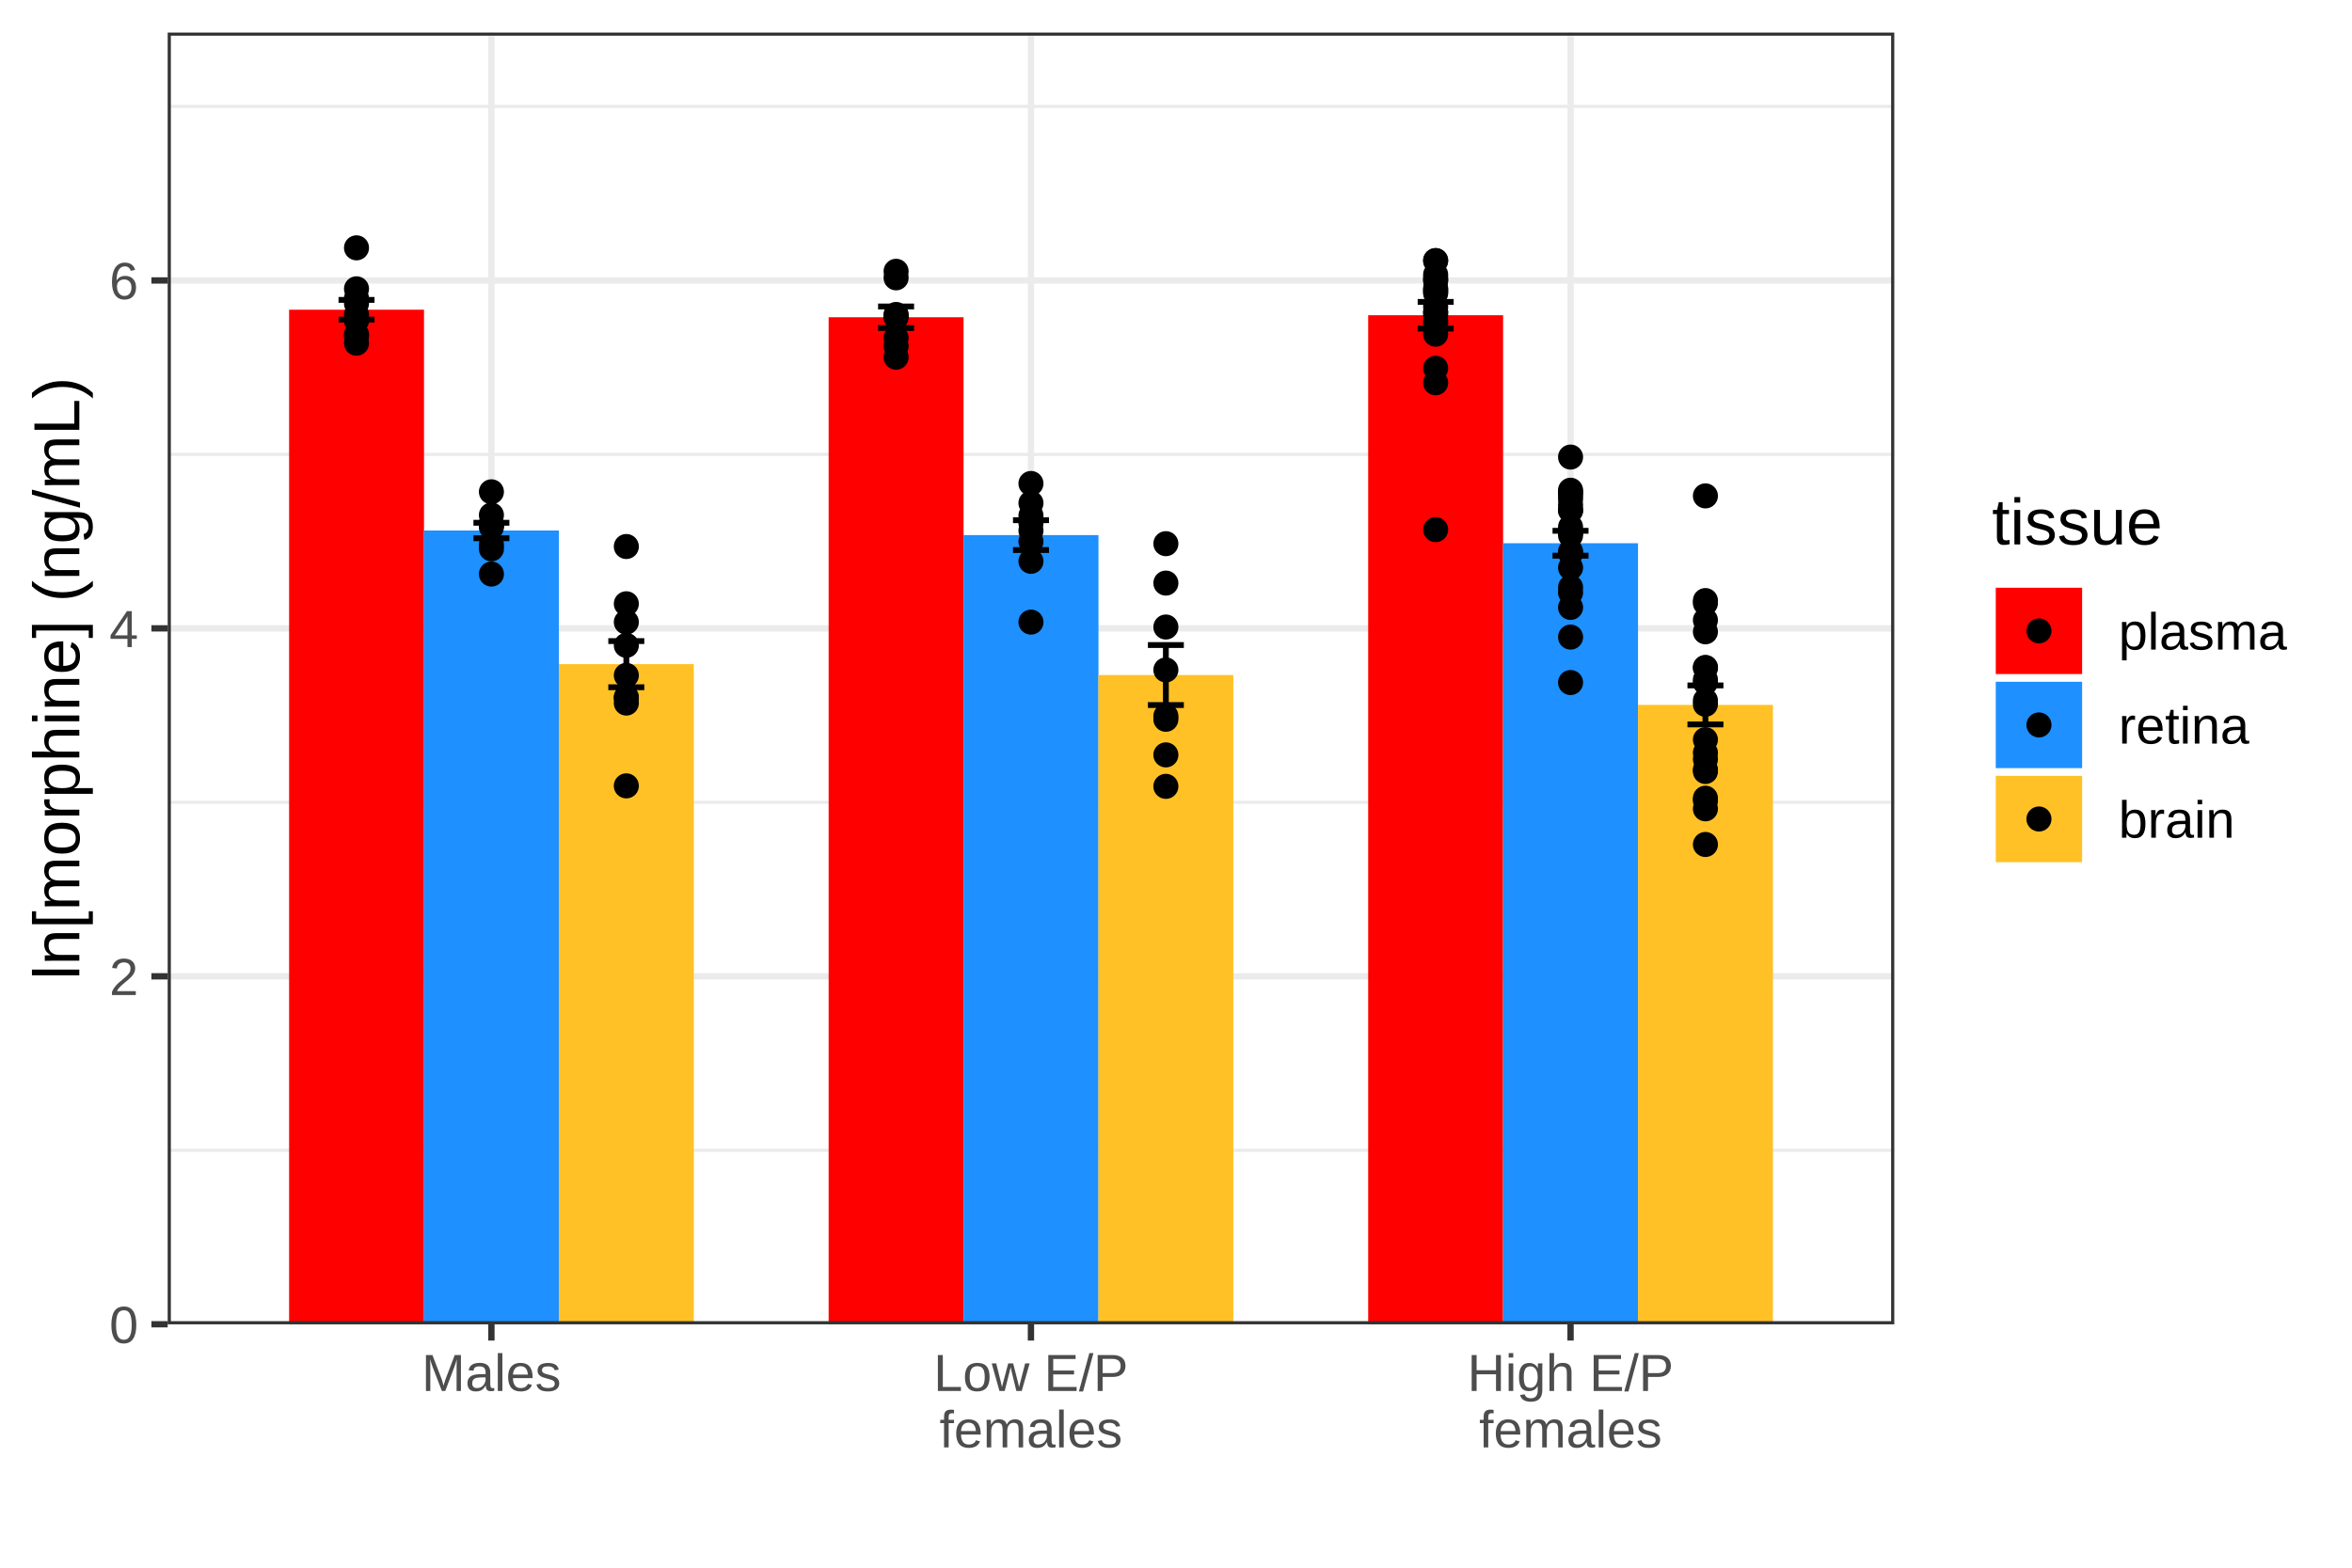
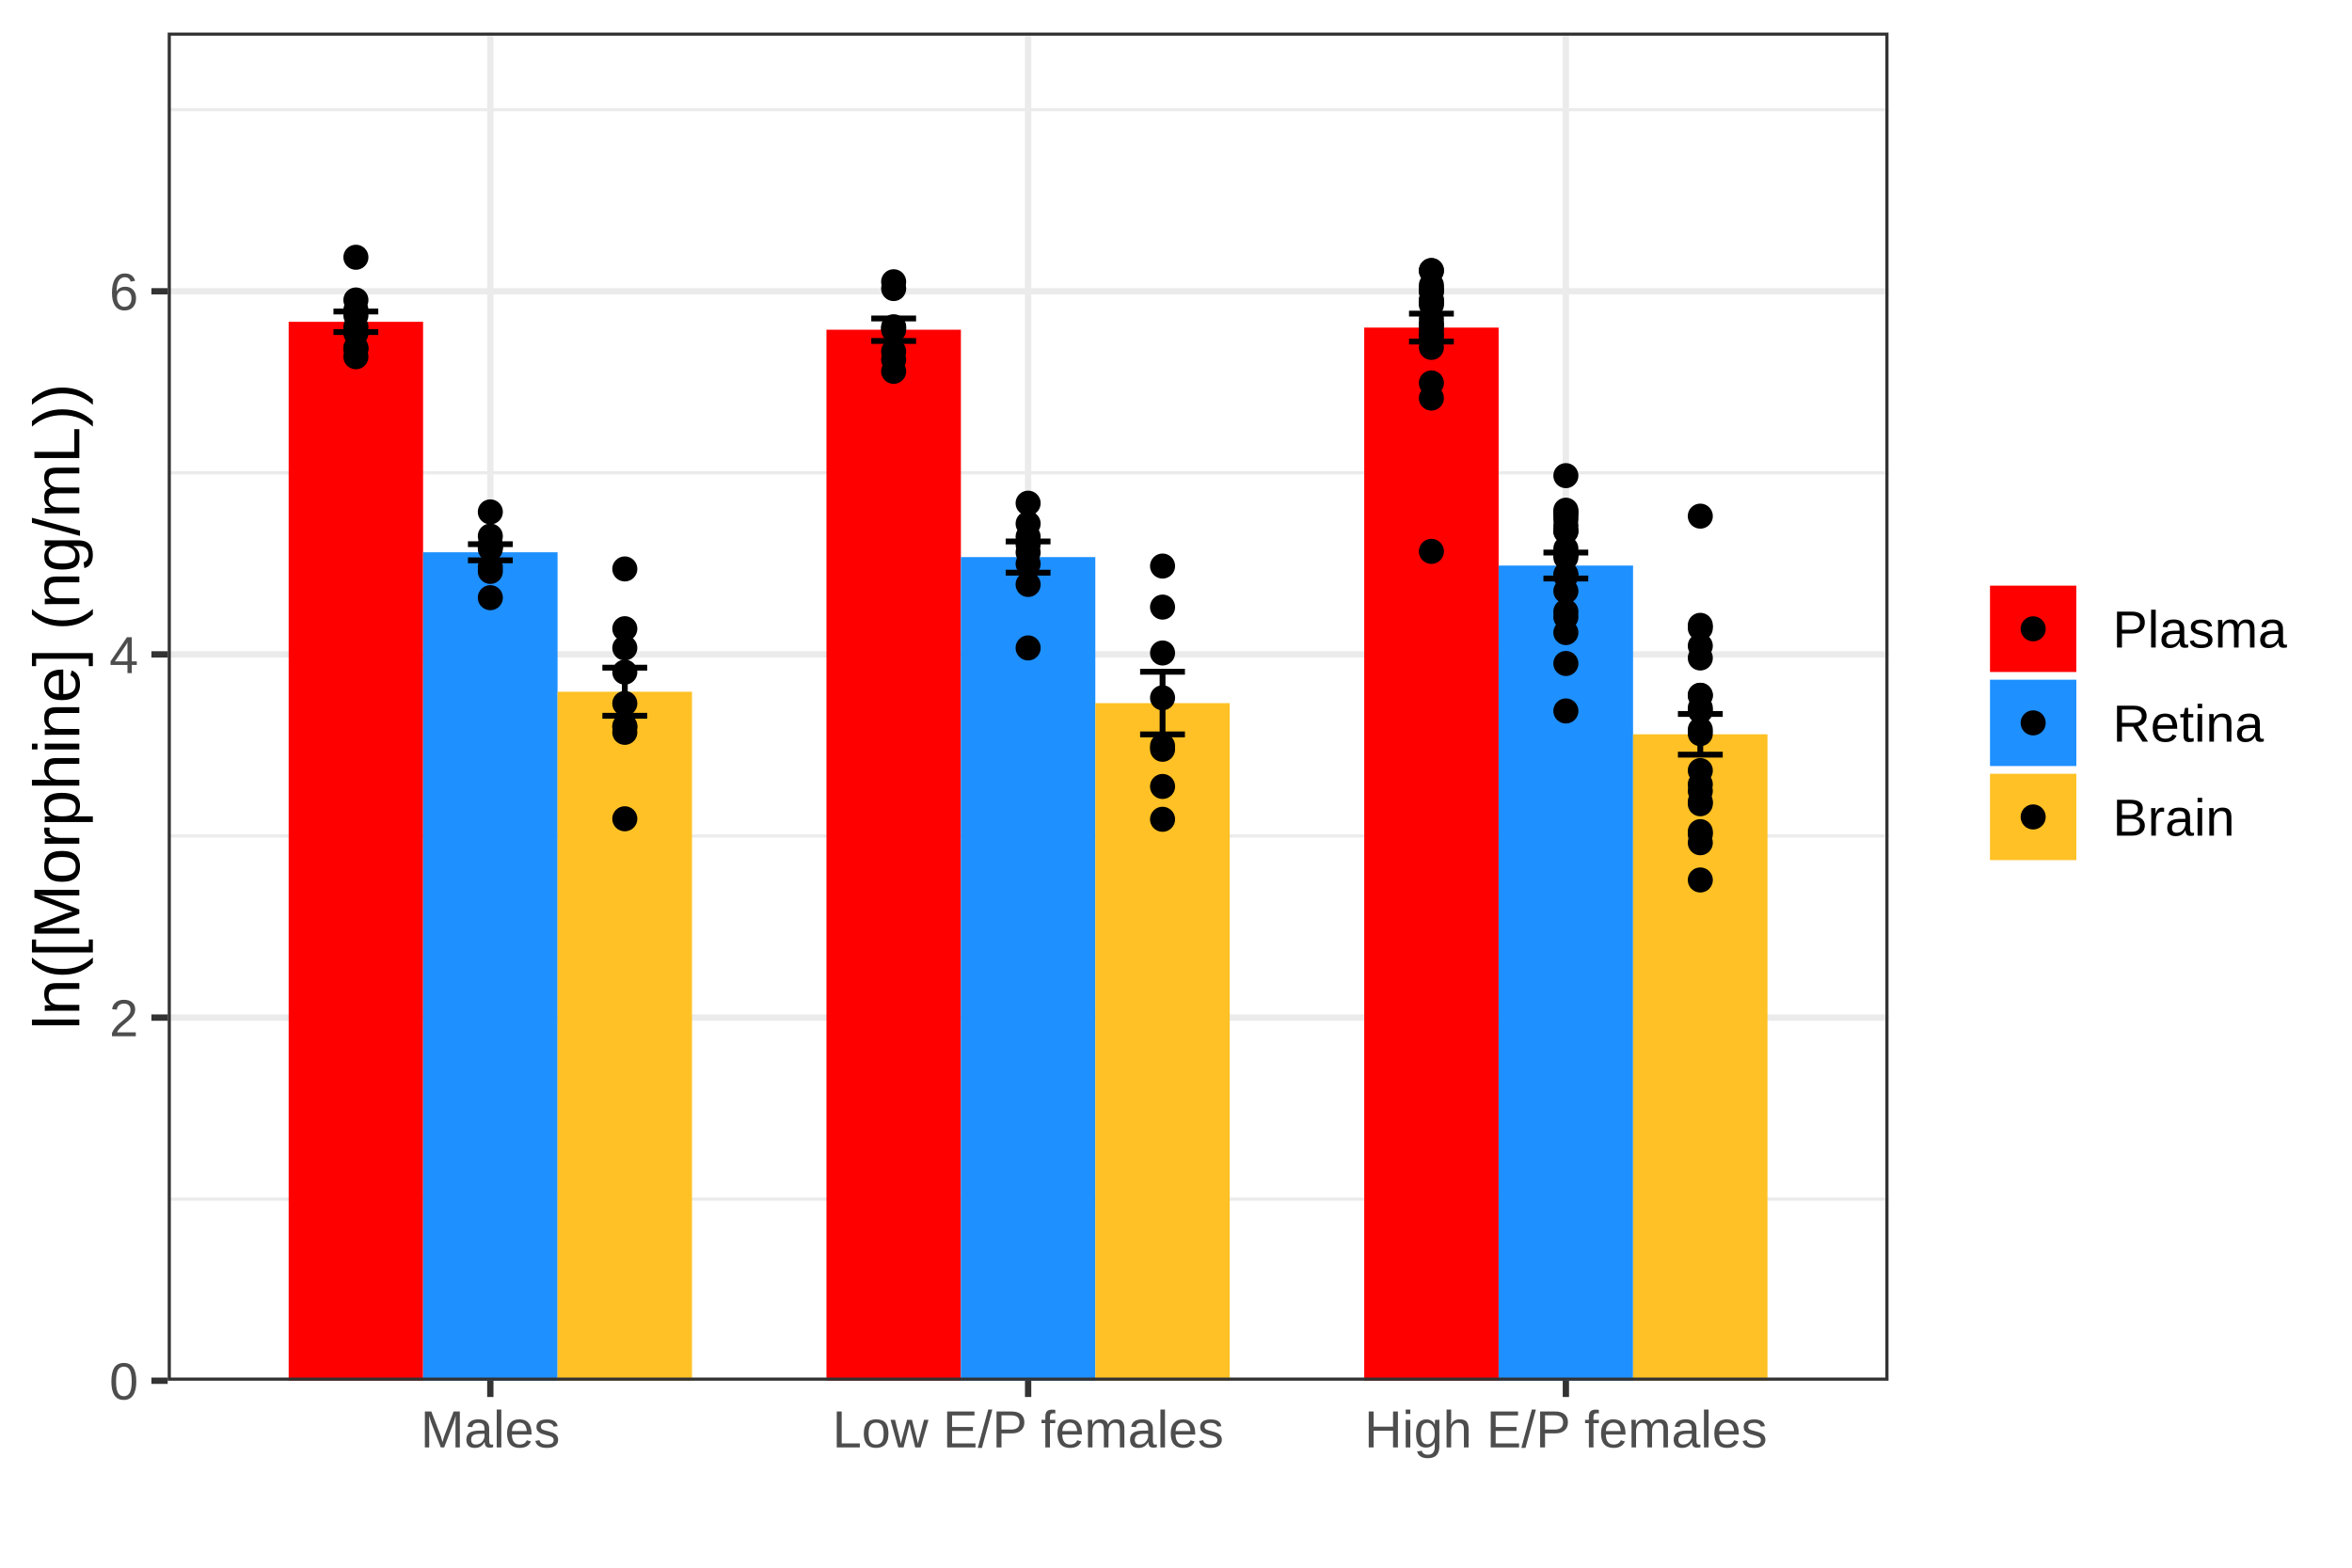
<svg xmlns="http://www.w3.org/2000/svg" class="svglite" width="432.00pt" height="288.00pt" viewBox="0 0 432.00 288.00">
  <defs>
    <style type="text/css">
    .svglite line, .svglite polyline, .svglite polygon, .svglite path, .svglite rect, .svglite circle {
      fill: none;
      stroke: #000000;
      stroke-linecap: round;
      stroke-linejoin: round;
      stroke-miterlimit: 10.00;
-     }
-     .svglite text {
-       white-space: pre;
    }
  </style>
  </defs>
  <rect width="100%" height="100%" style="stroke: none; fill: #FFFFFF;" />
  <defs>
    <clipPath id="cpMC4wMHw0MzIuMDB8MC4wMHwyODguMDA=">
      <rect x="0.00" y="0.00" width="432.00" height="288.00" />
    </clipPath>
  </defs>
  <g clip-path="url(#cpMC4wMHw0MzIuMDB8MC4wMHwyODguMDA=)">
    <rect x="0.00" y="0.00" width="432.00" height="288.00" style="stroke-width: 1.16; stroke: #FFFFFF; fill: #FFFFFF;" />
  </g>
  <defs>
-     <clipPath id="cpMzAuODB8MzQ3LjkzfDUuOTh8MjQzLjI4">
-       <rect x="30.80" y="5.98" width="317.13" height="237.31" />
+     <clipPath id="cpMzAuODB8MzQ2Ljg3fDUuOTh8MjUzLjY1">
+       <rect x="30.80" y="5.98" width="316.07" height="247.67" />
    </clipPath>
  </defs>
-   <g clip-path="url(#cpMzAuODB8MzQ3LjkzfDUuOTh8MjQzLjI4)">
-     <rect x="30.80" y="5.98" width="317.13" height="237.31" style="stroke-width: 1.16; stroke: none; fill: #FFFFFF;" />
-     <polyline points="30.80,211.32 347.93,211.32 " style="stroke-width: 0.58; stroke: #EBEBEB; stroke-linecap: butt;" />
-     <polyline points="30.80,147.40 347.93,147.40 " style="stroke-width: 0.58; stroke: #EBEBEB; stroke-linecap: butt;" />
-     <polyline points="30.80,83.48 347.93,83.48 " style="stroke-width: 0.58; stroke: #EBEBEB; stroke-linecap: butt;" />
-     <polyline points="30.80,19.55 347.93,19.55 " style="stroke-width: 0.58; stroke: #EBEBEB; stroke-linecap: butt;" />
-     <polyline points="30.80,243.28 347.93,243.28 " style="stroke-width: 1.16; stroke: #EBEBEB; stroke-linecap: butt;" />
-     <polyline points="30.80,179.36 347.93,179.36 " style="stroke-width: 1.16; stroke: #EBEBEB; stroke-linecap: butt;" />
-     <polyline points="30.80,115.44 347.93,115.44 " style="stroke-width: 1.16; stroke: #EBEBEB; stroke-linecap: butt;" />
-     <polyline points="30.80,51.52 347.93,51.52 " style="stroke-width: 1.16; stroke: #EBEBEB; stroke-linecap: butt;" />
-     <polyline points="90.26,243.28 90.26,5.98 " style="stroke-width: 1.16; stroke: #EBEBEB; stroke-linecap: butt;" />
-     <polyline points="189.36,243.28 189.36,5.98 " style="stroke-width: 1.16; stroke: #EBEBEB; stroke-linecap: butt;" />
-     <polyline points="288.47,243.28 288.47,5.98 " style="stroke-width: 1.16; stroke: #EBEBEB; stroke-linecap: butt;" />
-     <rect x="53.10" y="56.90" width="24.78" height="186.39" style="stroke-width: 1.07; stroke: none; stroke-linecap: square; stroke-linejoin: miter; fill: #FF0000;" />
-     <rect x="152.20" y="58.28" width="24.78" height="185.00" style="stroke-width: 1.07; stroke: none; stroke-linecap: square; stroke-linejoin: miter; fill: #FF0000;" />
-     <rect x="251.30" y="57.91" width="24.78" height="185.37" style="stroke-width: 1.07; stroke: none; stroke-linecap: square; stroke-linejoin: miter; fill: #FF0000;" />
-     <rect x="77.87" y="97.46" width="24.78" height="145.82" style="stroke-width: 1.07; stroke: none; stroke-linecap: square; stroke-linejoin: miter; fill: #1E90FF;" />
-     <rect x="176.98" y="98.30" width="24.78" height="144.98" style="stroke-width: 1.07; stroke: none; stroke-linecap: square; stroke-linejoin: miter; fill: #1E90FF;" />
-     <rect x="276.08" y="99.80" width="24.78" height="143.49" style="stroke-width: 1.07; stroke: none; stroke-linecap: square; stroke-linejoin: miter; fill: #1E90FF;" />
-     <rect x="102.65" y="122.01" width="24.78" height="121.27" style="stroke-width: 1.07; stroke: none; stroke-linecap: square; stroke-linejoin: miter; fill: #FFC125;" />
-     <rect x="201.75" y="124.01" width="24.78" height="119.27" style="stroke-width: 1.07; stroke: none; stroke-linecap: square; stroke-linejoin: miter; fill: #FFC125;" />
-     <rect x="300.86" y="129.50" width="24.78" height="113.78" style="stroke-width: 1.07; stroke: none; stroke-linecap: square; stroke-linejoin: miter; fill: #FFC125;" />
-     <polyline points="62.18,55.09 68.79,55.09 " style="stroke-width: 1.07; stroke-linecap: butt;" />
-     <polyline points="65.48,55.09 65.48,58.71 " style="stroke-width: 1.07; stroke-linecap: butt;" />
-     <polyline points="62.18,58.71 68.79,58.71 " style="stroke-width: 1.07; stroke-linecap: butt;" />
-     <polyline points="161.28,56.30 167.89,56.30 " style="stroke-width: 1.07; stroke-linecap: butt;" />
-     <polyline points="164.59,56.30 164.59,60.27 " style="stroke-width: 1.07; stroke-linecap: butt;" />
-     <polyline points="161.28,60.27 167.89,60.27 " style="stroke-width: 1.07; stroke-linecap: butt;" />
-     <polyline points="260.39,55.46 267.00,55.46 " style="stroke-width: 1.07; stroke-linecap: butt;" />
-     <polyline points="263.69,55.46 263.69,60.37 " style="stroke-width: 1.07; stroke-linecap: butt;" />
-     <polyline points="260.39,60.37 267.00,60.37 " style="stroke-width: 1.07; stroke-linecap: butt;" />
-     <polyline points="86.96,96.04 93.56,96.04 " style="stroke-width: 1.07; stroke-linecap: butt;" />
-     <polyline points="90.26,96.04 90.26,98.88 " style="stroke-width: 1.07; stroke-linecap: butt;" />
-     <polyline points="86.96,98.88 93.56,98.88 " style="stroke-width: 1.07; stroke-linecap: butt;" />
-     <polyline points="186.06,95.56 192.67,95.56 " style="stroke-width: 1.07; stroke-linecap: butt;" />
-     <polyline points="189.36,95.56 189.36,101.05 " style="stroke-width: 1.07; stroke-linecap: butt;" />
-     <polyline points="186.06,101.05 192.67,101.05 " style="stroke-width: 1.07; stroke-linecap: butt;" />
-     <polyline points="285.16,97.51 291.77,97.51 " style="stroke-width: 1.07; stroke-linecap: butt;" />
-     <polyline points="288.47,97.51 288.47,102.08 " style="stroke-width: 1.07; stroke-linecap: butt;" />
-     <polyline points="285.16,102.08 291.77,102.08 " style="stroke-width: 1.07; stroke-linecap: butt;" />
-     <polyline points="111.73,117.77 118.34,117.77 " style="stroke-width: 1.07; stroke-linecap: butt;" />
-     <polyline points="115.04,117.77 115.04,126.25 " style="stroke-width: 1.07; stroke-linecap: butt;" />
-     <polyline points="111.73,126.25 118.34,126.25 " style="stroke-width: 1.07; stroke-linecap: butt;" />
-     <polyline points="210.84,118.50 217.44,118.50 " style="stroke-width: 1.07; stroke-linecap: butt;" />
-     <polyline points="214.14,118.50 214.14,129.53 " style="stroke-width: 1.07; stroke-linecap: butt;" />
-     <polyline points="210.84,129.53 217.44,129.53 " style="stroke-width: 1.07; stroke-linecap: butt;" />
-     <polyline points="309.94,125.92 316.55,125.92 " style="stroke-width: 1.07; stroke-linecap: butt;" />
-     <polyline points="313.24,125.92 313.24,133.09 " style="stroke-width: 1.07; stroke-linecap: butt;" />
-     <polyline points="309.94,133.09 316.55,133.09 " style="stroke-width: 1.07; stroke-linecap: butt;" />
-     <circle cx="115.04" cy="114.29" r="1.95" style="stroke-width: 0.71; fill: #000000;" />
-     <circle cx="115.04" cy="144.37" r="1.95" style="stroke-width: 0.71; fill: #000000;" />
-     <circle cx="115.04" cy="128.08" r="1.95" style="stroke-width: 0.71; fill: #000000;" />
-     <circle cx="115.04" cy="118.56" r="1.95" style="stroke-width: 0.71; fill: #000000;" />
-     <circle cx="115.04" cy="100.40" r="1.95" style="stroke-width: 0.71; fill: #000000;" />
-     <circle cx="115.04" cy="128.23" r="1.95" style="stroke-width: 0.71; fill: #000000;" />
-     <circle cx="115.04" cy="124.07" r="1.95" style="stroke-width: 0.71; fill: #000000;" />
-     <circle cx="115.04" cy="110.92" r="1.95" style="stroke-width: 0.71; fill: #000000;" />
-     <circle cx="115.04" cy="129.16" r="1.95" style="stroke-width: 0.71; fill: #000000;" />
-     <circle cx="313.24" cy="122.64" r="1.95" style="stroke-width: 0.71; fill: #000000;" />
-     <circle cx="214.14" cy="132.14" r="1.95" style="stroke-width: 0.71; fill: #000000;" />
-     <circle cx="313.24" cy="148.59" r="1.95" style="stroke-width: 0.71; fill: #000000;" />
-     <circle cx="214.14" cy="138.68" r="1.95" style="stroke-width: 0.71; fill: #000000;" />
-     <circle cx="313.24" cy="129.39" r="1.95" style="stroke-width: 0.71; fill: #000000;" />
-     <circle cx="214.14" cy="99.88" r="1.95" style="stroke-width: 0.71; fill: #000000;" />
-     <circle cx="313.24" cy="147.10" r="1.95" style="stroke-width: 0.71; fill: #000000;" />
-     <circle cx="313.24" cy="135.88" r="1.95" style="stroke-width: 0.71; fill: #000000;" />
-     <circle cx="313.24" cy="138.30" r="1.95" style="stroke-width: 0.71; fill: #000000;" />
-     <circle cx="313.24" cy="128.69" r="1.95" style="stroke-width: 0.71; fill: #000000;" />
-     <circle cx="313.24" cy="125.40" r="1.95" style="stroke-width: 0.71; fill: #000000;" />
-     <circle cx="313.24" cy="146.64" r="1.95" style="stroke-width: 0.71; fill: #000000;" />
-     <circle cx="313.24" cy="91.10" r="1.95" style="stroke-width: 0.71; fill: #000000;" />
-     <circle cx="313.24" cy="155.14" r="1.95" style="stroke-width: 0.71; fill: #000000;" />
-     <circle cx="313.24" cy="124.86" r="1.95" style="stroke-width: 0.71; fill: #000000;" />
-     <circle cx="313.24" cy="122.64" r="1.95" style="stroke-width: 0.71; fill: #000000;" />
-     <circle cx="313.24" cy="110.33" r="1.95" style="stroke-width: 0.71; fill: #000000;" />
-     <circle cx="313.24" cy="113.93" r="1.95" style="stroke-width: 0.71; fill: #000000;" />
-     <circle cx="313.24" cy="139.48" r="1.95" style="stroke-width: 0.71; fill: #000000;" />
-     <circle cx="313.24" cy="141.73" r="1.95" style="stroke-width: 0.71; fill: #000000;" />
-     <circle cx="214.14" cy="123.07" r="1.95" style="stroke-width: 0.71; fill: #000000;" />
-     <circle cx="214.14" cy="131.55" r="1.95" style="stroke-width: 0.71; fill: #000000;" />
-     <circle cx="214.14" cy="144.46" r="1.95" style="stroke-width: 0.71; fill: #000000;" />
-     <circle cx="313.24" cy="141.38" r="1.95" style="stroke-width: 0.71; fill: #000000;" />
-     <circle cx="313.24" cy="110.80" r="1.95" style="stroke-width: 0.71; fill: #000000;" />
-     <circle cx="214.14" cy="107.12" r="1.95" style="stroke-width: 0.71; fill: #000000;" />
-     <circle cx="214.14" cy="115.19" r="1.95" style="stroke-width: 0.71; fill: #000000;" />
-     <circle cx="313.24" cy="116.07" r="1.95" style="stroke-width: 0.71; fill: #000000;" />
-     <circle cx="90.26" cy="94.62" r="1.95" style="stroke-width: 0.71; fill: #000000;" />
-     <circle cx="90.26" cy="100.83" r="1.95" style="stroke-width: 0.71; fill: #000000;" />
-     <circle cx="90.26" cy="96.49" r="1.95" style="stroke-width: 0.71; fill: #000000;" />
-     <circle cx="90.26" cy="100.07" r="1.95" style="stroke-width: 0.71; fill: #000000;" />
-     <circle cx="90.26" cy="96.35" r="1.95" style="stroke-width: 0.71; fill: #000000;" />
-     <circle cx="90.26" cy="96.84" r="1.95" style="stroke-width: 0.71; fill: #000000;" />
-     <circle cx="90.26" cy="96.13" r="1.95" style="stroke-width: 0.71; fill: #000000;" />
-     <circle cx="90.26" cy="90.35" r="1.95" style="stroke-width: 0.71; fill: #000000;" />
-     <circle cx="90.26" cy="105.46" r="1.95" style="stroke-width: 0.71; fill: #000000;" />
-     <circle cx="288.47" cy="101.65" r="1.95" style="stroke-width: 0.71; fill: #000000;" />
-     <circle cx="189.36" cy="114.29" r="1.95" style="stroke-width: 0.71; fill: #000000;" />
-     <circle cx="288.47" cy="125.39" r="1.95" style="stroke-width: 0.71; fill: #000000;" />
-     <circle cx="189.36" cy="99.49" r="1.95" style="stroke-width: 0.71; fill: #000000;" />
-     <circle cx="288.47" cy="108.87" r="1.95" style="stroke-width: 0.71; fill: #000000;" />
-     <circle cx="189.36" cy="97.48" r="1.95" style="stroke-width: 0.71; fill: #000000;" />
-     <circle cx="288.47" cy="97.76" r="1.95" style="stroke-width: 0.71; fill: #000000;" />
-     <circle cx="288.47" cy="107.89" r="1.95" style="stroke-width: 0.71; fill: #000000;" />
-     <circle cx="288.47" cy="92.79" r="1.95" style="stroke-width: 0.71; fill: #000000;" />
-     <circle cx="288.47" cy="97.66" r="1.95" style="stroke-width: 0.71; fill: #000000;" />
-     <circle cx="288.47" cy="90.06" r="1.95" style="stroke-width: 0.71; fill: #000000;" />
-     <circle cx="288.47" cy="96.81" r="1.95" style="stroke-width: 0.71; fill: #000000;" />
-     <circle cx="288.47" cy="101.32" r="1.95" style="stroke-width: 0.71; fill: #000000;" />
-     <circle cx="288.47" cy="117.04" r="1.95" style="stroke-width: 0.71; fill: #000000;" />
-     <circle cx="288.47" cy="90.44" r="1.95" style="stroke-width: 0.71; fill: #000000;" />
-     <circle cx="288.47" cy="90.92" r="1.95" style="stroke-width: 0.71; fill: #000000;" />
-     <circle cx="288.47" cy="104.29" r="1.95" style="stroke-width: 0.71; fill: #000000;" />
-     <circle cx="288.47" cy="91.66" r="1.95" style="stroke-width: 0.71; fill: #000000;" />
-     <circle cx="288.47" cy="98.36" r="1.95" style="stroke-width: 0.71; fill: #000000;" />
-     <circle cx="288.47" cy="111.59" r="1.95" style="stroke-width: 0.71; fill: #000000;" />
-     <circle cx="189.36" cy="103.12" r="1.95" style="stroke-width: 0.71; fill: #000000;" />
-     <circle cx="189.36" cy="88.82" r="1.95" style="stroke-width: 0.71; fill: #000000;" />
-     <circle cx="189.36" cy="92.42" r="1.95" style="stroke-width: 0.71; fill: #000000;" />
-     <circle cx="288.47" cy="93.74" r="1.95" style="stroke-width: 0.71; fill: #000000;" />
-     <circle cx="288.47" cy="83.97" r="1.95" style="stroke-width: 0.71; fill: #000000;" />
-     <circle cx="189.36" cy="96.10" r="1.95" style="stroke-width: 0.71; fill: #000000;" />
-     <circle cx="189.36" cy="94.72" r="1.95" style="stroke-width: 0.71; fill: #000000;" />
-     <circle cx="288.47" cy="93.77" r="1.95" style="stroke-width: 0.71; fill: #000000;" />
-     <circle cx="65.48" cy="61.46" r="1.95" style="stroke-width: 0.71; fill: #000000;" />
-     <circle cx="65.48" cy="45.53" r="1.95" style="stroke-width: 0.71; fill: #000000;" />
-     <circle cx="65.48" cy="55.76" r="1.95" style="stroke-width: 0.71; fill: #000000;" />
-     <circle cx="65.48" cy="61.71" r="1.95" style="stroke-width: 0.71; fill: #000000;" />
-     <circle cx="65.48" cy="53.06" r="1.95" style="stroke-width: 0.71; fill: #000000;" />
-     <circle cx="65.48" cy="58.90" r="1.95" style="stroke-width: 0.71; fill: #000000;" />
-     <circle cx="65.48" cy="54.82" r="1.95" style="stroke-width: 0.71; fill: #000000;" />
-     <circle cx="65.48" cy="57.79" r="1.95" style="stroke-width: 0.71; fill: #000000;" />
-     <circle cx="65.48" cy="63.05" r="1.95" style="stroke-width: 0.71; fill: #000000;" />
-     <circle cx="263.69" cy="57.35" r="1.95" style="stroke-width: 0.71; fill: #000000;" />
-     <circle cx="164.59" cy="57.77" r="1.95" style="stroke-width: 0.71; fill: #000000;" />
-     <circle cx="263.69" cy="57.36" r="1.95" style="stroke-width: 0.71; fill: #000000;" />
-     <circle cx="164.59" cy="65.62" r="1.95" style="stroke-width: 0.71; fill: #000000;" />
-     <circle cx="263.69" cy="70.32" r="1.95" style="stroke-width: 0.71; fill: #000000;" />
-     <circle cx="164.59" cy="58.00" r="1.95" style="stroke-width: 0.71; fill: #000000;" />
-     <circle cx="263.69" cy="51.42" r="1.95" style="stroke-width: 0.71; fill: #000000;" />
-     <circle cx="263.69" cy="51.03" r="1.95" style="stroke-width: 0.71; fill: #000000;" />
-     <circle cx="263.69" cy="47.88" r="1.95" style="stroke-width: 0.71; fill: #000000;" />
-     <circle cx="263.69" cy="59.52" r="1.95" style="stroke-width: 0.71; fill: #000000;" />
-     <circle cx="263.69" cy="58.99" r="1.95" style="stroke-width: 0.71; fill: #000000;" />
-     <circle cx="263.69" cy="51.60" r="1.95" style="stroke-width: 0.71; fill: #000000;" />
-     <circle cx="263.69" cy="53.60" r="1.95" style="stroke-width: 0.71; fill: #000000;" />
-     <circle cx="263.69" cy="97.30" r="1.95" style="stroke-width: 0.71; fill: #000000;" />
-     <circle cx="263.69" cy="50.44" r="1.95" style="stroke-width: 0.71; fill: #000000;" />
-     <circle cx="263.69" cy="58.03" r="1.95" style="stroke-width: 0.71; fill: #000000;" />
-     <circle cx="263.69" cy="67.66" r="1.95" style="stroke-width: 0.71; fill: #000000;" />
-     <circle cx="263.69" cy="47.87" r="1.95" style="stroke-width: 0.71; fill: #000000;" />
-     <circle cx="263.69" cy="61.40" r="1.95" style="stroke-width: 0.71; fill: #000000;" />
-     <circle cx="263.69" cy="56.37" r="1.95" style="stroke-width: 0.71; fill: #000000;" />
-     <circle cx="164.59" cy="49.84" r="1.95" style="stroke-width: 0.71; fill: #000000;" />
-     <circle cx="164.59" cy="63.57" r="1.95" style="stroke-width: 0.71; fill: #000000;" />
-     <circle cx="164.59" cy="51.04" r="1.95" style="stroke-width: 0.71; fill: #000000;" />
-     <circle cx="263.69" cy="53.00" r="1.95" style="stroke-width: 0.71; fill: #000000;" />
-     <circle cx="263.69" cy="53.87" r="1.95" style="stroke-width: 0.71; fill: #000000;" />
-     <circle cx="164.59" cy="62.11" r="1.95" style="stroke-width: 0.71; fill: #000000;" />
-     <circle cx="164.59" cy="58.30" r="1.95" style="stroke-width: 0.71; fill: #000000;" />
-     <circle cx="263.69" cy="53.23" r="1.95" style="stroke-width: 0.71; fill: #000000;" />
-     <rect x="30.80" y="5.98" width="317.13" height="237.31" style="stroke-width: 1.16; stroke: #333333;" />
+   <g clip-path="url(#cpMzAuODB8MzQ2Ljg3fDUuOTh8MjUzLjY1)">
+     <rect x="30.80" y="5.98" width="316.07" height="247.67" style="stroke-width: 1.16; stroke: none; fill: #FFFFFF;" />
+     <polyline points="30.80,220.29 346.87,220.29 " style="stroke-width: 0.58; stroke: #EBEBEB; stroke-linecap: butt;" />
+     <polyline points="30.80,153.58 346.87,153.58 " style="stroke-width: 0.58; stroke: #EBEBEB; stroke-linecap: butt;" />
+     <polyline points="30.80,86.86 346.87,86.86 " style="stroke-width: 0.58; stroke: #EBEBEB; stroke-linecap: butt;" />
+     <polyline points="30.80,20.15 346.87,20.15 " style="stroke-width: 0.58; stroke: #EBEBEB; stroke-linecap: butt;" />
+     <polyline points="30.80,253.65 346.87,253.65 " style="stroke-width: 1.16; stroke: #EBEBEB; stroke-linecap: butt;" />
+     <polyline points="30.80,186.94 346.87,186.94 " style="stroke-width: 1.16; stroke: #EBEBEB; stroke-linecap: butt;" />
+     <polyline points="30.80,120.22 346.87,120.22 " style="stroke-width: 1.16; stroke: #EBEBEB; stroke-linecap: butt;" />
+     <polyline points="30.80,53.51 346.87,53.51 " style="stroke-width: 1.16; stroke: #EBEBEB; stroke-linecap: butt;" />
+     <polyline points="90.06,253.65 90.06,5.98 " style="stroke-width: 1.16; stroke: #EBEBEB; stroke-linecap: butt;" />
+     <polyline points="188.84,253.65 188.84,5.98 " style="stroke-width: 1.16; stroke: #EBEBEB; stroke-linecap: butt;" />
+     <polyline points="287.61,253.65 287.61,5.98 " style="stroke-width: 1.16; stroke: #EBEBEB; stroke-linecap: butt;" />
+     <rect x="53.02" y="59.12" width="24.69" height="194.53" style="stroke-width: 1.07; stroke: none; stroke-linecap: square; stroke-linejoin: miter; fill: #FF0000;" />
+     <rect x="151.80" y="60.57" width="24.69" height="193.09" style="stroke-width: 1.07; stroke: none; stroke-linecap: square; stroke-linejoin: miter; fill: #FF0000;" />
+     <rect x="250.57" y="60.18" width="24.69" height="193.47" style="stroke-width: 1.07; stroke: none; stroke-linecap: square; stroke-linejoin: miter; fill: #FF0000;" />
+     <rect x="77.72" y="101.46" width="24.69" height="152.20" style="stroke-width: 1.07; stroke: none; stroke-linecap: square; stroke-linejoin: miter; fill: #1E90FF;" />
+     <rect x="176.49" y="102.34" width="24.69" height="151.31" style="stroke-width: 1.07; stroke: none; stroke-linecap: square; stroke-linejoin: miter; fill: #1E90FF;" />
+     <rect x="275.26" y="103.90" width="24.69" height="149.75" style="stroke-width: 1.07; stroke: none; stroke-linecap: square; stroke-linejoin: miter; fill: #1E90FF;" />
+     <rect x="102.41" y="127.08" width="24.69" height="126.57" style="stroke-width: 1.07; stroke: none; stroke-linecap: square; stroke-linejoin: miter; fill: #FFC125;" />
+     <rect x="201.18" y="129.17" width="24.69" height="124.48" style="stroke-width: 1.07; stroke: none; stroke-linecap: square; stroke-linejoin: miter; fill: #FFC125;" />
+     <rect x="299.95" y="134.90" width="24.69" height="118.75" style="stroke-width: 1.07; stroke: none; stroke-linecap: square; stroke-linejoin: miter; fill: #FFC125;" />
+     <polyline points="61.25,57.23 69.48,57.23 " style="stroke-width: 1.07; stroke-linecap: butt;" />
+     <polyline points="65.37,57.23 65.37,61.01 " style="stroke-width: 1.07; stroke-linecap: butt;" />
+     <polyline points="61.25,61.01 69.48,61.01 " style="stroke-width: 1.07; stroke-linecap: butt;" />
+     <polyline points="160.03,58.50 168.26,58.50 " style="stroke-width: 1.07; stroke-linecap: butt;" />
+     <polyline points="164.14,58.50 164.14,62.64 " style="stroke-width: 1.07; stroke-linecap: butt;" />
+     <polyline points="160.03,62.64 168.26,62.64 " style="stroke-width: 1.07; stroke-linecap: butt;" />
+     <polyline points="258.80,57.62 267.03,57.62 " style="stroke-width: 1.07; stroke-linecap: butt;" />
+     <polyline points="262.91,57.62 262.91,62.74 " style="stroke-width: 1.07; stroke-linecap: butt;" />
+     <polyline points="258.80,62.74 267.03,62.74 " style="stroke-width: 1.07; stroke-linecap: butt;" />
+     <polyline points="85.95,99.97 94.18,99.97 " style="stroke-width: 1.07; stroke-linecap: butt;" />
+     <polyline points="90.06,99.97 90.06,102.94 " style="stroke-width: 1.07; stroke-linecap: butt;" />
+     <polyline points="85.95,102.94 94.18,102.94 " style="stroke-width: 1.07; stroke-linecap: butt;" />
+     <polyline points="184.72,99.47 192.95,99.47 " style="stroke-width: 1.07; stroke-linecap: butt;" />
+     <polyline points="188.84,99.47 188.84,105.21 " style="stroke-width: 1.07; stroke-linecap: butt;" />
+     <polyline points="184.72,105.21 192.95,105.21 " style="stroke-width: 1.07; stroke-linecap: butt;" />
+     <polyline points="283.49,101.51 291.72,101.51 " style="stroke-width: 1.07; stroke-linecap: butt;" />
+     <polyline points="287.61,101.51 287.61,106.28 " style="stroke-width: 1.07; stroke-linecap: butt;" />
+     <polyline points="283.49,106.28 291.72,106.28 " style="stroke-width: 1.07; stroke-linecap: butt;" />
+     <polyline points="110.64,122.66 118.87,122.66 " style="stroke-width: 1.07; stroke-linecap: butt;" />
+     <polyline points="114.76,122.66 114.76,131.50 " style="stroke-width: 1.07; stroke-linecap: butt;" />
+     <polyline points="110.64,131.50 118.87,131.50 " style="stroke-width: 1.07; stroke-linecap: butt;" />
+     <polyline points="209.41,123.41 217.64,123.41 " style="stroke-width: 1.07; stroke-linecap: butt;" />
+     <polyline points="213.53,123.41 213.53,134.92 " style="stroke-width: 1.07; stroke-linecap: butt;" />
+     <polyline points="209.41,134.92 217.64,134.92 " style="stroke-width: 1.07; stroke-linecap: butt;" />
+     <polyline points="308.19,131.16 316.42,131.16 " style="stroke-width: 1.07; stroke-linecap: butt;" />
+     <polyline points="312.30,131.16 312.30,138.64 " style="stroke-width: 1.07; stroke-linecap: butt;" />
+     <polyline points="308.19,138.64 316.42,138.64 " style="stroke-width: 1.07; stroke-linecap: butt;" />
+     <circle cx="114.76" cy="119.03" r="1.95" style="stroke-width: 0.71; fill: #000000;" />
+     <circle cx="114.76" cy="150.42" r="1.95" style="stroke-width: 0.71; fill: #000000;" />
+     <circle cx="114.76" cy="133.42" r="1.95" style="stroke-width: 0.71; fill: #000000;" />
+     <circle cx="114.76" cy="123.48" r="1.95" style="stroke-width: 0.71; fill: #000000;" />
+     <circle cx="114.76" cy="104.52" r="1.95" style="stroke-width: 0.71; fill: #000000;" />
+     <circle cx="114.76" cy="133.57" r="1.95" style="stroke-width: 0.71; fill: #000000;" />
+     <circle cx="114.76" cy="129.23" r="1.95" style="stroke-width: 0.71; fill: #000000;" />
+     <circle cx="114.76" cy="115.50" r="1.95" style="stroke-width: 0.71; fill: #000000;" />
+     <circle cx="114.76" cy="134.54" r="1.95" style="stroke-width: 0.71; fill: #000000;" />
+     <circle cx="312.30" cy="127.73" r="1.95" style="stroke-width: 0.71; fill: #000000;" />
+     <circle cx="213.53" cy="137.65" r="1.95" style="stroke-width: 0.71; fill: #000000;" />
+     <circle cx="312.30" cy="154.82" r="1.95" style="stroke-width: 0.71; fill: #000000;" />
+     <circle cx="213.53" cy="144.48" r="1.95" style="stroke-width: 0.71; fill: #000000;" />
+     <circle cx="312.30" cy="134.78" r="1.95" style="stroke-width: 0.71; fill: #000000;" />
+     <circle cx="213.53" cy="103.99" r="1.95" style="stroke-width: 0.71; fill: #000000;" />
+     <circle cx="312.30" cy="153.26" r="1.95" style="stroke-width: 0.71; fill: #000000;" />
+     <circle cx="312.30" cy="141.56" r="1.95" style="stroke-width: 0.71; fill: #000000;" />
+     <circle cx="312.30" cy="144.08" r="1.95" style="stroke-width: 0.71; fill: #000000;" />
+     <circle cx="312.30" cy="134.05" r="1.95" style="stroke-width: 0.71; fill: #000000;" />
+     <circle cx="312.30" cy="130.61" r="1.95" style="stroke-width: 0.71; fill: #000000;" />
+     <circle cx="312.30" cy="152.78" r="1.95" style="stroke-width: 0.71; fill: #000000;" />
+     <circle cx="312.30" cy="94.82" r="1.95" style="stroke-width: 0.71; fill: #000000;" />
+     <circle cx="312.30" cy="161.66" r="1.95" style="stroke-width: 0.71; fill: #000000;" />
+     <circle cx="312.30" cy="130.05" r="1.95" style="stroke-width: 0.71; fill: #000000;" />
+     <circle cx="312.30" cy="127.74" r="1.95" style="stroke-width: 0.71; fill: #000000;" />
+     <circle cx="312.30" cy="114.88" r="1.95" style="stroke-width: 0.71; fill: #000000;" />
+     <circle cx="312.30" cy="118.65" r="1.95" style="stroke-width: 0.71; fill: #000000;" />
+     <circle cx="312.30" cy="145.31" r="1.95" style="stroke-width: 0.71; fill: #000000;" />
+     <circle cx="312.30" cy="147.66" r="1.95" style="stroke-width: 0.71; fill: #000000;" />
+     <circle cx="213.53" cy="128.19" r="1.95" style="stroke-width: 0.71; fill: #000000;" />
+     <circle cx="213.53" cy="137.04" r="1.95" style="stroke-width: 0.71; fill: #000000;" />
+     <circle cx="213.53" cy="150.51" r="1.95" style="stroke-width: 0.71; fill: #000000;" />
+     <circle cx="312.30" cy="147.29" r="1.95" style="stroke-width: 0.71; fill: #000000;" />
+     <circle cx="312.30" cy="115.38" r="1.95" style="stroke-width: 0.71; fill: #000000;" />
+     <circle cx="213.53" cy="111.53" r="1.95" style="stroke-width: 0.71; fill: #000000;" />
+     <circle cx="213.53" cy="119.96" r="1.95" style="stroke-width: 0.71; fill: #000000;" />
+     <circle cx="312.30" cy="120.88" r="1.95" style="stroke-width: 0.71; fill: #000000;" />
+     <circle cx="90.06" cy="98.49" r="1.95" style="stroke-width: 0.71; fill: #000000;" />
+     <circle cx="90.06" cy="104.97" r="1.95" style="stroke-width: 0.71; fill: #000000;" />
+     <circle cx="90.06" cy="100.45" r="1.95" style="stroke-width: 0.71; fill: #000000;" />
+     <circle cx="90.06" cy="104.18" r="1.95" style="stroke-width: 0.71; fill: #000000;" />
+     <circle cx="90.06" cy="100.30" r="1.95" style="stroke-width: 0.71; fill: #000000;" />
+     <circle cx="90.06" cy="100.81" r="1.95" style="stroke-width: 0.71; fill: #000000;" />
+     <circle cx="90.06" cy="100.07" r="1.95" style="stroke-width: 0.71; fill: #000000;" />
+     <circle cx="90.06" cy="94.04" r="1.95" style="stroke-width: 0.71; fill: #000000;" />
+     <circle cx="90.06" cy="109.80" r="1.95" style="stroke-width: 0.71; fill: #000000;" />
+     <circle cx="287.61" cy="105.83" r="1.95" style="stroke-width: 0.71; fill: #000000;" />
+     <circle cx="188.84" cy="119.03" r="1.95" style="stroke-width: 0.71; fill: #000000;" />
+     <circle cx="287.61" cy="130.61" r="1.95" style="stroke-width: 0.71; fill: #000000;" />
+     <circle cx="188.84" cy="103.57" r="1.95" style="stroke-width: 0.71; fill: #000000;" />
+     <circle cx="287.61" cy="113.36" r="1.95" style="stroke-width: 0.71; fill: #000000;" />
+     <circle cx="188.84" cy="101.48" r="1.95" style="stroke-width: 0.71; fill: #000000;" />
+     <circle cx="287.61" cy="101.77" r="1.95" style="stroke-width: 0.71; fill: #000000;" />
+     <circle cx="287.61" cy="112.35" r="1.95" style="stroke-width: 0.71; fill: #000000;" />
+     <circle cx="287.61" cy="96.58" r="1.95" style="stroke-width: 0.71; fill: #000000;" />
+     <circle cx="287.61" cy="101.67" r="1.95" style="stroke-width: 0.71; fill: #000000;" />
+     <circle cx="287.61" cy="93.73" r="1.95" style="stroke-width: 0.71; fill: #000000;" />
+     <circle cx="287.61" cy="100.78" r="1.95" style="stroke-width: 0.71; fill: #000000;" />
+     <circle cx="287.61" cy="105.49" r="1.95" style="stroke-width: 0.71; fill: #000000;" />
+     <circle cx="287.61" cy="121.89" r="1.95" style="stroke-width: 0.71; fill: #000000;" />
+     <circle cx="287.61" cy="94.13" r="1.95" style="stroke-width: 0.71; fill: #000000;" />
+     <circle cx="287.61" cy="94.63" r="1.95" style="stroke-width: 0.71; fill: #000000;" />
+     <circle cx="287.61" cy="108.59" r="1.95" style="stroke-width: 0.71; fill: #000000;" />
+     <circle cx="287.61" cy="95.40" r="1.95" style="stroke-width: 0.71; fill: #000000;" />
+     <circle cx="287.61" cy="102.39" r="1.95" style="stroke-width: 0.71; fill: #000000;" />
+     <circle cx="287.61" cy="116.21" r="1.95" style="stroke-width: 0.71; fill: #000000;" />
+     <circle cx="188.84" cy="107.37" r="1.95" style="stroke-width: 0.71; fill: #000000;" />
+     <circle cx="188.84" cy="92.44" r="1.95" style="stroke-width: 0.71; fill: #000000;" />
+     <circle cx="188.84" cy="96.20" r="1.95" style="stroke-width: 0.71; fill: #000000;" />
+     <circle cx="287.61" cy="97.58" r="1.95" style="stroke-width: 0.71; fill: #000000;" />
+     <circle cx="287.61" cy="87.38" r="1.95" style="stroke-width: 0.71; fill: #000000;" />
+     <circle cx="188.84" cy="100.03" r="1.95" style="stroke-width: 0.71; fill: #000000;" />
+     <circle cx="188.84" cy="98.60" r="1.95" style="stroke-width: 0.71; fill: #000000;" />
+     <circle cx="287.61" cy="97.60" r="1.95" style="stroke-width: 0.71; fill: #000000;" />
+     <circle cx="65.37" cy="63.89" r="1.95" style="stroke-width: 0.71; fill: #000000;" />
+     <circle cx="65.37" cy="47.26" r="1.95" style="stroke-width: 0.71; fill: #000000;" />
+     <circle cx="65.37" cy="57.94" r="1.95" style="stroke-width: 0.71; fill: #000000;" />
+     <circle cx="65.37" cy="64.15" r="1.95" style="stroke-width: 0.71; fill: #000000;" />
+     <circle cx="65.37" cy="55.11" r="1.95" style="stroke-width: 0.71; fill: #000000;" />
+     <circle cx="65.37" cy="61.21" r="1.95" style="stroke-width: 0.71; fill: #000000;" />
+     <circle cx="65.37" cy="56.95" r="1.95" style="stroke-width: 0.71; fill: #000000;" />
+     <circle cx="65.37" cy="60.05" r="1.95" style="stroke-width: 0.71; fill: #000000;" />
+     <circle cx="65.37" cy="65.54" r="1.95" style="stroke-width: 0.71; fill: #000000;" />
+     <circle cx="262.91" cy="59.59" r="1.95" style="stroke-width: 0.71; fill: #000000;" />
+     <circle cx="164.14" cy="60.03" r="1.95" style="stroke-width: 0.71; fill: #000000;" />
+     <circle cx="262.91" cy="59.60" r="1.95" style="stroke-width: 0.71; fill: #000000;" />
+     <circle cx="164.14" cy="68.22" r="1.95" style="stroke-width: 0.71; fill: #000000;" />
+     <circle cx="262.91" cy="73.13" r="1.95" style="stroke-width: 0.71; fill: #000000;" />
+     <circle cx="164.14" cy="60.27" r="1.95" style="stroke-width: 0.71; fill: #000000;" />
+     <circle cx="262.91" cy="53.41" r="1.95" style="stroke-width: 0.71; fill: #000000;" />
+     <circle cx="262.91" cy="53.00" r="1.95" style="stroke-width: 0.71; fill: #000000;" />
+     <circle cx="262.91" cy="49.72" r="1.95" style="stroke-width: 0.71; fill: #000000;" />
+     <circle cx="262.91" cy="61.86" r="1.95" style="stroke-width: 0.71; fill: #000000;" />
+     <circle cx="262.91" cy="61.31" r="1.95" style="stroke-width: 0.71; fill: #000000;" />
+     <circle cx="262.91" cy="53.60" r="1.95" style="stroke-width: 0.71; fill: #000000;" />
+     <circle cx="262.91" cy="55.68" r="1.95" style="stroke-width: 0.71; fill: #000000;" />
+     <circle cx="262.91" cy="101.29" r="1.95" style="stroke-width: 0.71; fill: #000000;" />
+     <circle cx="262.91" cy="52.38" r="1.95" style="stroke-width: 0.71; fill: #000000;" />
+     <circle cx="262.91" cy="60.30" r="1.95" style="stroke-width: 0.71; fill: #000000;" />
+     <circle cx="262.91" cy="70.35" r="1.95" style="stroke-width: 0.71; fill: #000000;" />
+     <circle cx="262.91" cy="49.70" r="1.95" style="stroke-width: 0.71; fill: #000000;" />
+     <circle cx="262.91" cy="63.82" r="1.95" style="stroke-width: 0.71; fill: #000000;" />
+     <circle cx="262.91" cy="58.57" r="1.95" style="stroke-width: 0.71; fill: #000000;" />
+     <circle cx="164.14" cy="51.76" r="1.95" style="stroke-width: 0.71; fill: #000000;" />
+     <circle cx="164.14" cy="66.08" r="1.95" style="stroke-width: 0.71; fill: #000000;" />
+     <circle cx="164.14" cy="53.01" r="1.95" style="stroke-width: 0.71; fill: #000000;" />
+     <circle cx="262.91" cy="55.06" r="1.95" style="stroke-width: 0.71; fill: #000000;" />
+     <circle cx="262.91" cy="55.97" r="1.95" style="stroke-width: 0.71; fill: #000000;" />
+     <circle cx="164.14" cy="64.56" r="1.95" style="stroke-width: 0.71; fill: #000000;" />
+     <circle cx="164.14" cy="60.59" r="1.95" style="stroke-width: 0.71; fill: #000000;" />
+     <circle cx="262.91" cy="55.30" r="1.95" style="stroke-width: 0.71; fill: #000000;" />
+     <rect x="30.80" y="5.98" width="316.07" height="247.67" style="stroke-width: 1.16; stroke: #333333;" />
  </g>
  <g clip-path="url(#cpMC4wMHw0MzIuMDB8MC4wMHwyODguMDA=)">
-     <text x="25.42" y="246.72" text-anchor="end" style="font-size: 9.60px;fill: #4D4D4D; font-family: &quot;Arial&quot;;" textLength="5.34px" lengthAdjust="spacingAndGlyphs">0</text>
-     <text x="25.42" y="182.80" text-anchor="end" style="font-size: 9.60px;fill: #4D4D4D; font-family: &quot;Arial&quot;;" textLength="5.34px" lengthAdjust="spacingAndGlyphs">2</text>
-     <text x="25.42" y="118.87" text-anchor="end" style="font-size: 9.60px;fill: #4D4D4D; font-family: &quot;Arial&quot;;" textLength="5.34px" lengthAdjust="spacingAndGlyphs">4</text>
-     <text x="25.42" y="54.95" text-anchor="end" style="font-size: 9.60px;fill: #4D4D4D; font-family: &quot;Arial&quot;;" textLength="5.34px" lengthAdjust="spacingAndGlyphs">6</text>
-     <polyline points="27.81,243.28 30.80,243.28 " style="stroke-width: 1.16; stroke: #333333; stroke-linecap: butt;" />
-     <polyline points="27.81,179.36 30.80,179.36 " style="stroke-width: 1.16; stroke: #333333; stroke-linecap: butt;" />
-     <polyline points="27.81,115.44 30.80,115.44 " style="stroke-width: 1.16; stroke: #333333; stroke-linecap: butt;" />
-     <polyline points="27.81,51.52 30.80,51.52 " style="stroke-width: 1.16; stroke: #333333; stroke-linecap: butt;" />
-     <polyline points="90.26,246.27 90.26,243.28 " style="stroke-width: 1.16; stroke: #333333; stroke-linecap: butt;" />
-     <polyline points="189.36,246.27 189.36,243.28 " style="stroke-width: 1.16; stroke: #333333; stroke-linecap: butt;" />
-     <polyline points="288.47,246.27 288.47,243.28 " style="stroke-width: 1.16; stroke: #333333; stroke-linecap: butt;" />
-     <text x="90.26" y="255.53" text-anchor="middle" style="font-size: 9.60px;fill: #4D4D4D; font-family: &quot;Arial&quot;;" textLength="25.59px" lengthAdjust="spacingAndGlyphs">Males</text>
-     <text x="189.36" y="255.53" text-anchor="middle" style="font-size: 9.60px;fill: #4D4D4D; font-family: &quot;Arial&quot;;" textLength="35.71px" lengthAdjust="spacingAndGlyphs">Low E/P</text>
-     <text x="189.36" y="265.90" text-anchor="middle" style="font-size: 9.60px;fill: #4D4D4D; font-family: &quot;Arial&quot;;" textLength="33.59px" lengthAdjust="spacingAndGlyphs">females</text>
-     <text x="288.47" y="255.53" text-anchor="middle" style="font-size: 9.60px;fill: #4D4D4D; font-family: &quot;Arial&quot;;" textLength="37.84px" lengthAdjust="spacingAndGlyphs">High E/P</text>
-     <text x="288.47" y="265.90" text-anchor="middle" style="font-size: 9.60px;fill: #4D4D4D; font-family: &quot;Arial&quot;;" textLength="33.59px" lengthAdjust="spacingAndGlyphs">females</text>
-     <text transform="translate(14.57,124.63) rotate(-90)" text-anchor="middle" style="font-size: 12.00px; font-family: &quot;Arial&quot;;" textLength="110.72px" lengthAdjust="spacingAndGlyphs">ln[morphine] (ng/mL)</text>
-     <rect x="359.89" y="84.19" width="66.14" height="80.89" style="stroke-width: 1.16; stroke: none; fill: #FFFFFF;" />
-     <text x="365.86" y="100.02" style="font-size: 12.00px; font-family: &quot;Arial&quot;;" textLength="31.36px" lengthAdjust="spacingAndGlyphs">tissue</text>
-     <rect x="365.86" y="107.26" width="17.28" height="17.28" style="stroke-width: 1.16; stroke: none; fill: #FFFFFF;" />
-     <rect x="366.57" y="107.97" width="15.86" height="15.86" style="stroke-width: 1.07; stroke: none; stroke-linecap: square; stroke-linejoin: miter; fill: #FF0000;" />
-     <circle cx="374.50" cy="115.90" r="1.95" style="stroke-width: 0.71; fill: #000000;" />
-     <rect x="365.86" y="124.54" width="17.28" height="17.28" style="stroke-width: 1.16; stroke: none; fill: #FFFFFF;" />
-     <rect x="366.57" y="125.25" width="15.86" height="15.86" style="stroke-width: 1.07; stroke: none; stroke-linecap: square; stroke-linejoin: miter; fill: #1E90FF;" />
-     <circle cx="374.50" cy="133.18" r="1.95" style="stroke-width: 0.71; fill: #000000;" />
-     <rect x="365.86" y="141.82" width="17.28" height="17.28" style="stroke-width: 1.16; stroke: none; fill: #FFFFFF;" />
-     <rect x="366.57" y="142.53" width="15.86" height="15.86" style="stroke-width: 1.07; stroke: none; stroke-linecap: square; stroke-linejoin: miter; fill: #FFC125;" />
-     <circle cx="374.50" cy="150.46" r="1.95" style="stroke-width: 0.71; fill: #000000;" />
-     <text x="389.12" y="119.33" style="font-size: 9.60px; font-family: &quot;Arial&quot;;" textLength="30.92px" lengthAdjust="spacingAndGlyphs">plasma</text>
-     <text x="389.12" y="136.61" style="font-size: 9.60px; font-family: &quot;Arial&quot;;" textLength="24.00px" lengthAdjust="spacingAndGlyphs">retina</text>
-     <text x="389.12" y="153.89" style="font-size: 9.60px; font-family: &quot;Arial&quot;;" textLength="21.33px" lengthAdjust="spacingAndGlyphs">brain</text>
+     <text x="25.42" y="257.09" text-anchor="end" style="font-size: 9.60px; fill: #4D4D4D; font-family: Arial;" textLength="5.34px" lengthAdjust="spacingAndGlyphs">0</text>
+     <text x="25.42" y="190.37" text-anchor="end" style="font-size: 9.60px; fill: #4D4D4D; font-family: Arial;" textLength="5.34px" lengthAdjust="spacingAndGlyphs">2</text>
+     <text x="25.42" y="123.66" text-anchor="end" style="font-size: 9.60px; fill: #4D4D4D; font-family: Arial;" textLength="5.34px" lengthAdjust="spacingAndGlyphs">4</text>
+     <text x="25.42" y="56.94" text-anchor="end" style="font-size: 9.60px; fill: #4D4D4D; font-family: Arial;" textLength="5.34px" lengthAdjust="spacingAndGlyphs">6</text>
+     <polyline points="27.81,253.65 30.80,253.65 " style="stroke-width: 1.16; stroke: #333333; stroke-linecap: butt;" />
+     <polyline points="27.81,186.94 30.80,186.94 " style="stroke-width: 1.16; stroke: #333333; stroke-linecap: butt;" />
+     <polyline points="27.81,120.22 30.80,120.22 " style="stroke-width: 1.16; stroke: #333333; stroke-linecap: butt;" />
+     <polyline points="27.81,53.51 30.80,53.51 " style="stroke-width: 1.16; stroke: #333333; stroke-linecap: butt;" />
+     <polyline points="90.06,256.64 90.06,253.65 " style="stroke-width: 1.16; stroke: #333333; stroke-linecap: butt;" />
+     <polyline points="188.84,256.64 188.84,253.65 " style="stroke-width: 1.16; stroke: #333333; stroke-linecap: butt;" />
+     <polyline points="287.61,256.64 287.61,253.65 " style="stroke-width: 1.16; stroke: #333333; stroke-linecap: butt;" />
+     <text x="90.06" y="265.90" text-anchor="middle" style="font-size: 9.60px; fill: #4D4D4D; font-family: Arial;" textLength="25.59px" lengthAdjust="spacingAndGlyphs">Males</text>
+     <text x="188.84" y="265.90" text-anchor="middle" style="font-size: 9.60px; fill: #4D4D4D; font-family: Arial;" textLength="71.79px" lengthAdjust="spacingAndGlyphs">Low E/P females</text>
+     <text x="287.61" y="265.90" text-anchor="middle" style="font-size: 9.60px; fill: #4D4D4D; font-family: Arial;" textLength="73.92px" lengthAdjust="spacingAndGlyphs">High E/P females</text>
+     <text transform="translate(14.57,129.81) rotate(-90)" text-anchor="middle" style="font-size: 12.00px; font-family: Arial;" textLength="118.71px" lengthAdjust="spacingAndGlyphs">ln([Morphine] (ng/mL))</text>
+     <rect x="358.83" y="94.93" width="67.20" height="69.77" style="stroke-width: 1.16; stroke: none; fill: #FFFFFF;" />
+     <rect x="364.80" y="106.88" width="17.28" height="17.28" style="stroke-width: 1.16; stroke: none; fill: #FFFFFF;" />
+     <rect x="365.51" y="107.59" width="15.86" height="15.86" style="stroke-width: 1.07; stroke: none; stroke-linecap: square; stroke-linejoin: miter; fill: #FF0000;" />
+     <circle cx="373.44" cy="115.52" r="1.95" style="stroke-width: 0.71; fill: #000000;" />
+     <rect x="364.80" y="124.16" width="17.28" height="17.28" style="stroke-width: 1.16; stroke: none; fill: #FFFFFF;" />
+     <rect x="365.51" y="124.87" width="15.86" height="15.86" style="stroke-width: 1.07; stroke: none; stroke-linecap: square; stroke-linejoin: miter; fill: #1E90FF;" />
+     <circle cx="373.44" cy="132.80" r="1.95" style="stroke-width: 0.71; fill: #000000;" />
+     <rect x="364.80" y="141.44" width="17.28" height="17.28" style="stroke-width: 1.16; stroke: none; fill: #FFFFFF;" />
+     <rect x="365.51" y="142.15" width="15.86" height="15.86" style="stroke-width: 1.07; stroke: none; stroke-linecap: square; stroke-linejoin: miter; fill: #FFC125;" />
+     <circle cx="373.44" cy="150.08" r="1.95" style="stroke-width: 0.71; fill: #000000;" />
+     <text x="388.06" y="118.96" style="font-size: 9.60px; font-family: Arial;" textLength="31.98px" lengthAdjust="spacingAndGlyphs">Plasma</text>
+     <text x="388.06" y="136.24" style="font-size: 9.60px; font-family: Arial;" textLength="27.73px" lengthAdjust="spacingAndGlyphs">Retina</text>
+     <text x="388.06" y="153.52" style="font-size: 9.60px; font-family: Arial;" textLength="22.39px" lengthAdjust="spacingAndGlyphs">Brain</text>
  </g>
</svg>
